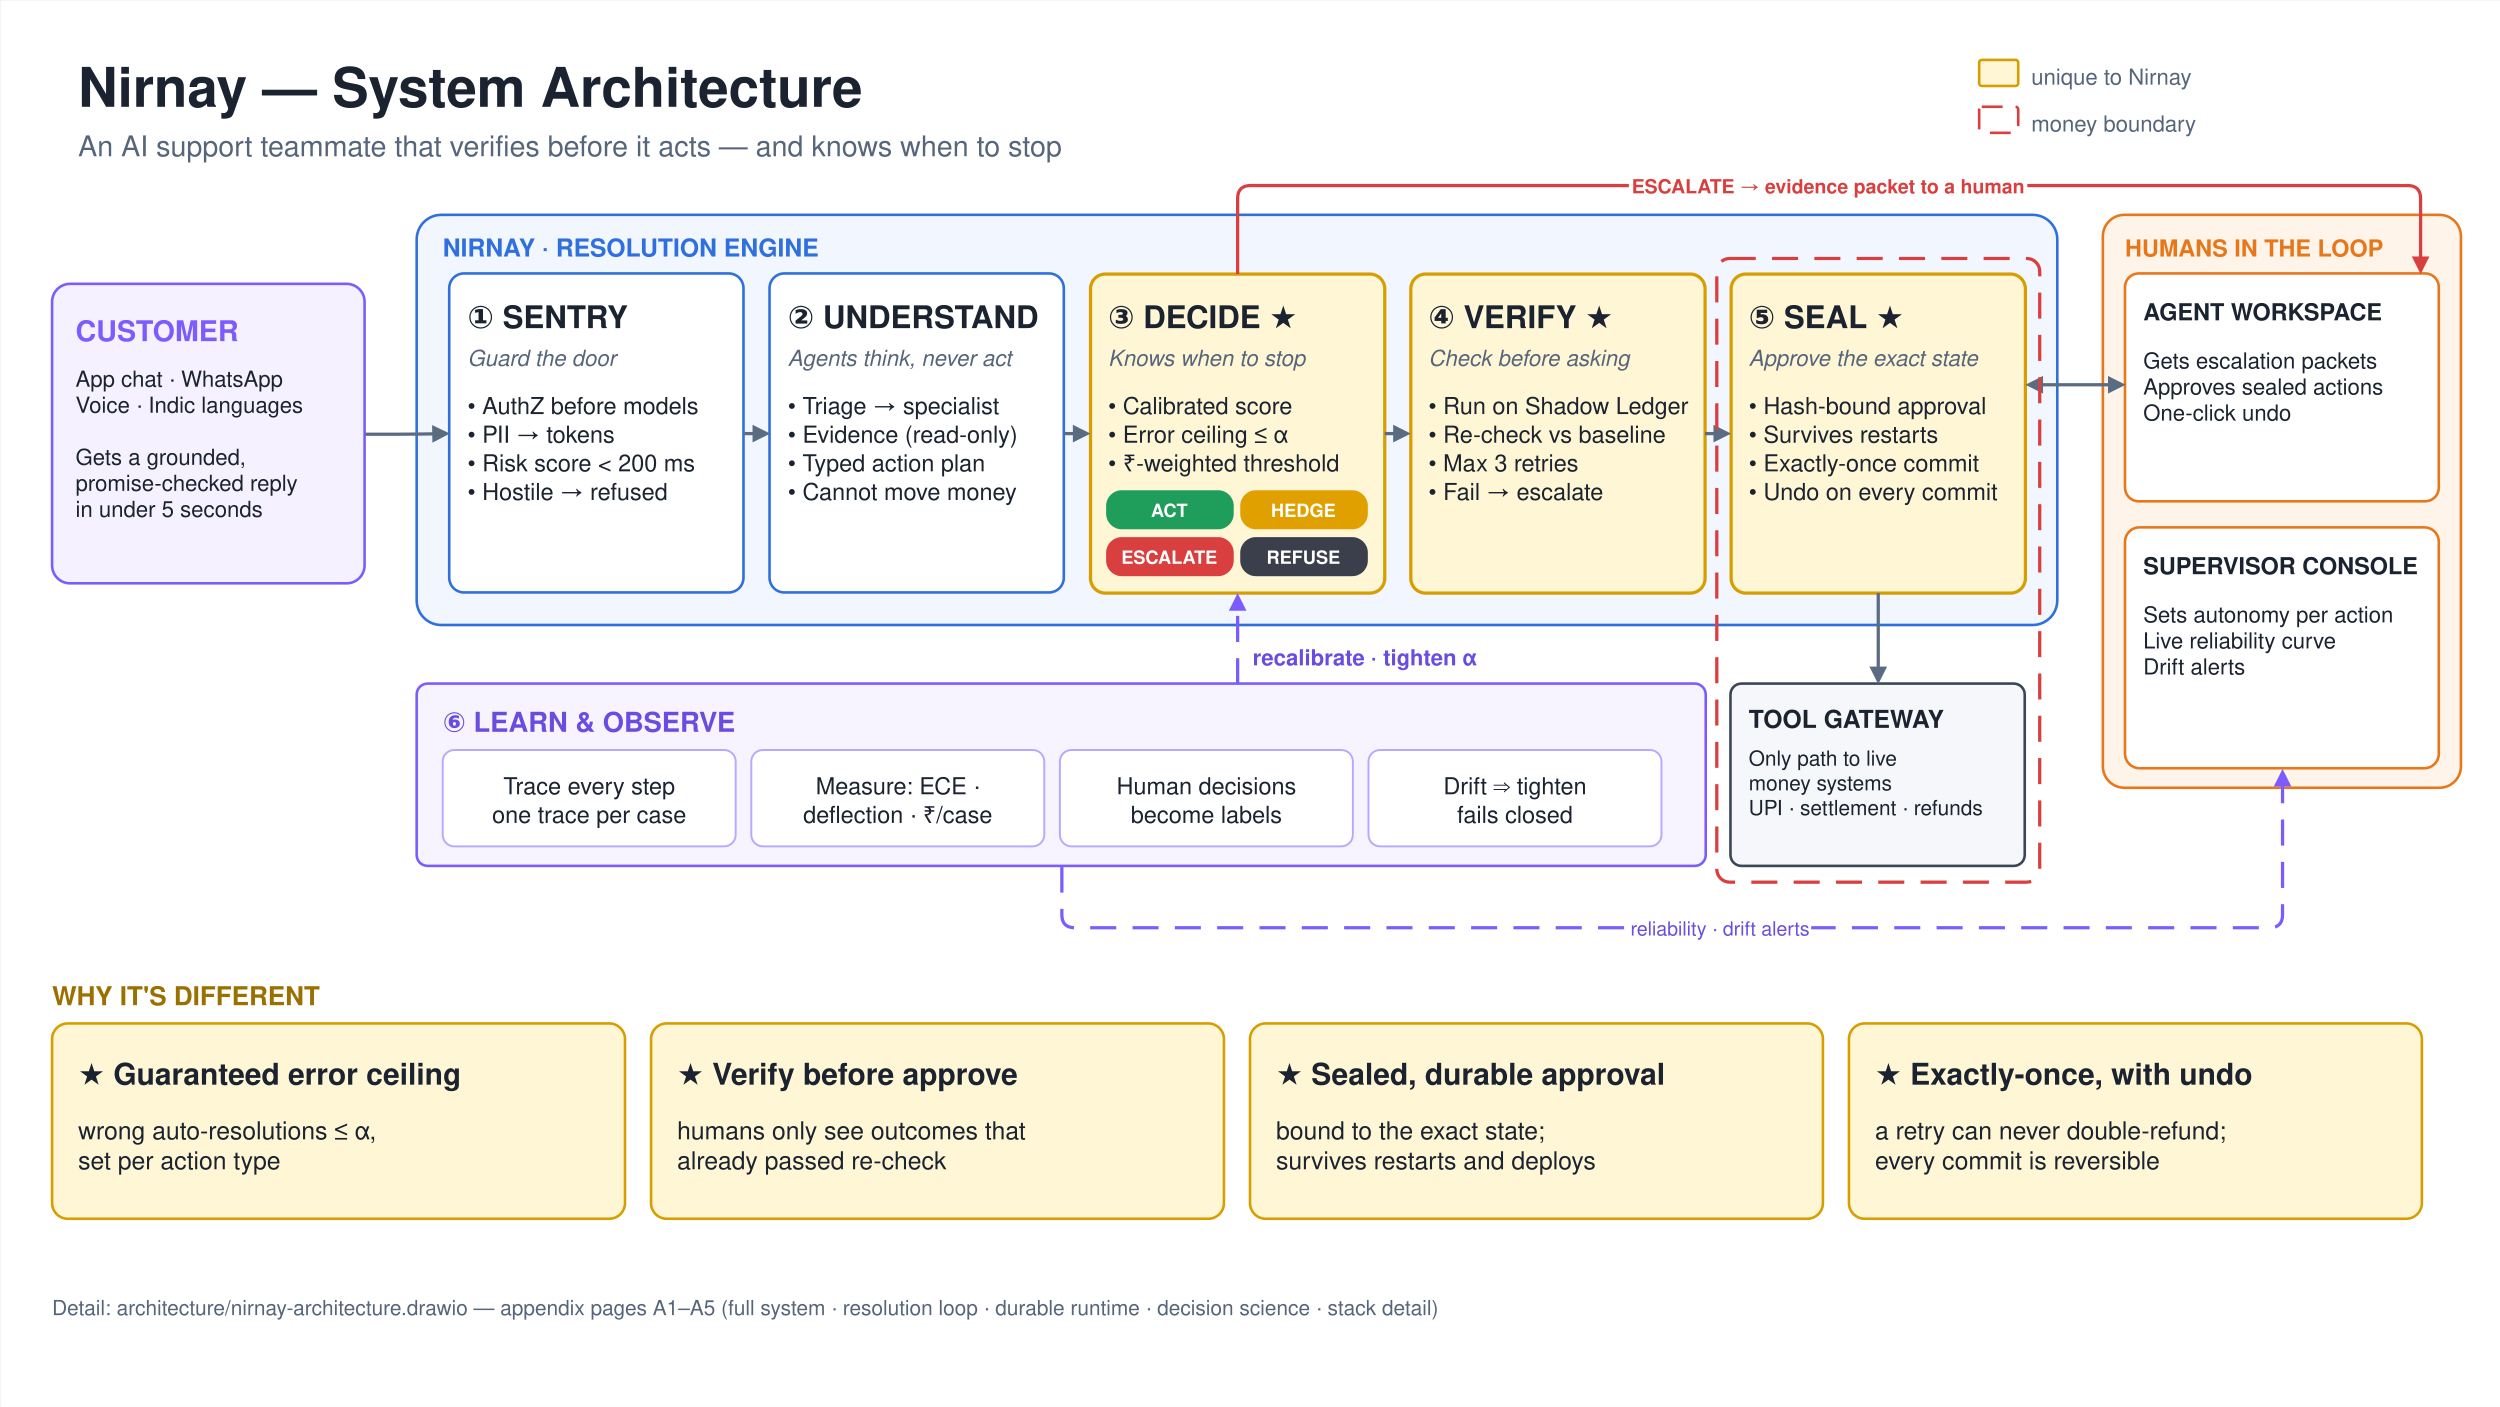
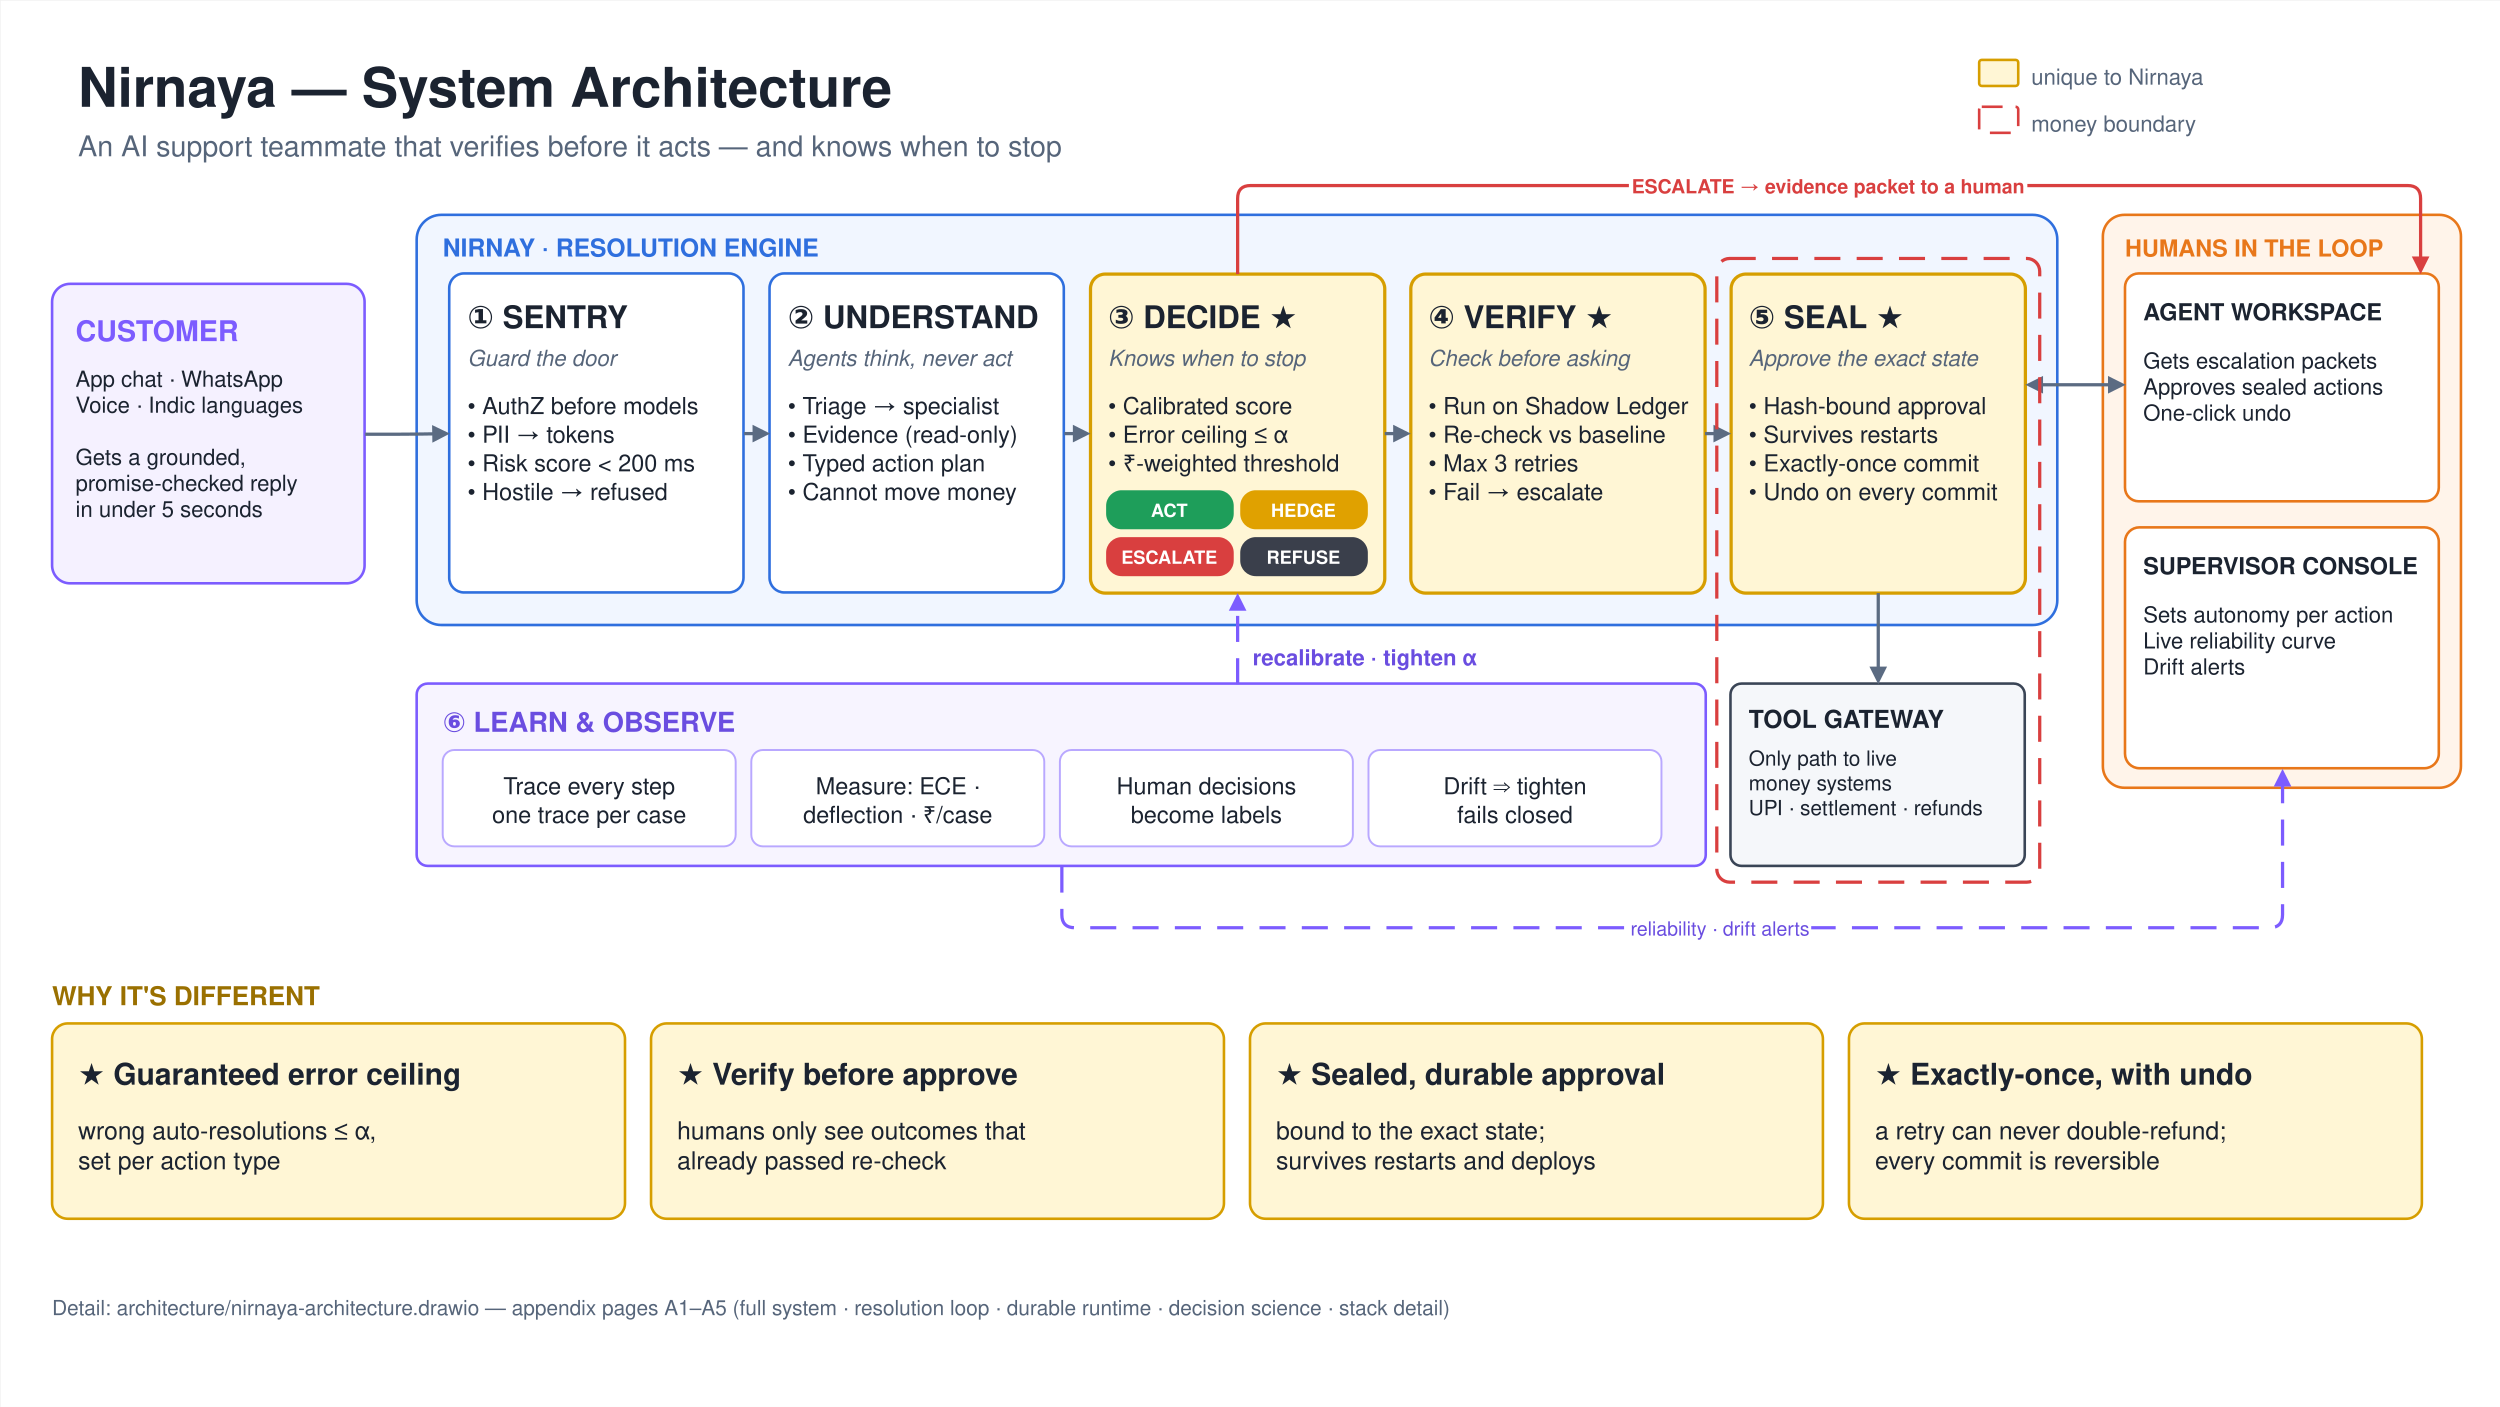
<svg xmlns="http://www.w3.org/2000/svg" width="1920" height="1080" viewBox="0 0 1920 1080">
  <defs>
    <filter id="drawio-drop-shadow">
      <feGaussianBlur in="SourceAlpha" stdDeviation="1.7" result="blur" />
      <feOffset in="blur" dx="3" dy="3" result="offsetBlur" />
      <feFlood flood-color="#3D4574" flood-opacity="0.4" result="offsetColor" />
      <feComposite in="offsetColor" in2="offsetBlur" operator="in" result="offsetBlur" />
      <feBlend in="SourceGraphic" in2="offsetBlur" />
    </filter>
  </defs>
  <g transformOrigin="0 0" transform="scale(1,1)translate(0,0)">
    <g />
    <g>
      <g transform="translate(0.5,0.5)" style="visibility: visible;">
        <rect x="0" y="0" width="1920" height="1080" fill="#ffffff" stroke="none" pointer-events="all" style="fill: light-dark(rgb(255, 255, 255), rgb(18, 18, 18));" />
      </g>
      <g transform="translate(0.5,0.5)" style="visibility: visible;">
        <rect x="60" y="36" width="1300" height="50" fill="none" stroke="white" pointer-events="stroke" visibility="hidden" stroke-width="9" />
        <rect x="60" y="36" width="1300" height="50" fill="none" stroke="none" pointer-events="all" />
      </g>
      <g style="">
        <g fill="#1B2330" font-family="&quot;Helvetica&quot;" font-weight="bold" font-size="42px" style="fill: light-dark(rgb(27, 35, 48), rgb(201, 208, 219));">
-           <text x="60" y="82">Nirnay — System Architecture</text>
+           <text x="60" y="82">Nirnaya — System Architecture</text>
        </g>
      </g>
      <g transform="translate(0.5,0.5)" style="visibility: visible;">
        <rect x="60" y="94" width="1300" height="30" fill="none" stroke="white" pointer-events="stroke" visibility="hidden" stroke-width="9" />
        <rect x="60" y="94" width="1300" height="30" fill="none" stroke="none" pointer-events="all" />
      </g>
      <g style="">
        <g fill="#56657A" font-family="&quot;Helvetica&quot;" font-size="22px" style="fill: light-dark(rgb(86, 101, 122), rgb(140, 153, 171));">
          <text x="60" y="120">An AI support teammate that verifies before it acts — and knows when to stop</text>
        </g>
      </g>
      <g style="visibility: visible;">
        <rect x="1520" y="46" width="30" height="20" rx="2" ry="2" fill="#fff6d5" stroke="#d69e00" stroke-width="2" pointer-events="all" style="fill: light-dark(rgb(255, 246, 213), rgb(35, 27, 0)); stroke: light-dark(rgb(214, 158, 0), rgb(148, 100, 0));" />
      </g>
      <g transform="translate(0.5,0.5)" style="visibility: visible;">
        <rect x="1560" y="44" width="220" height="24" fill="none" stroke="white" pointer-events="stroke" visibility="hidden" stroke-width="9" />
        <rect x="1560" y="44" width="220" height="24" fill="none" stroke="none" pointer-events="all" />
      </g>
      <g style="">
        <g fill="#56657A" font-family="&quot;Helvetica&quot;" font-size="17px" style="fill: light-dark(rgb(86, 101, 122), rgb(140, 153, 171));">
-           <text x="1560" y="65">unique to Nirnay</text>
+           <text x="1560" y="65">unique to Nirnaya</text>
        </g>
      </g>
      <g style="visibility: visible;">
        <rect x="1520" y="82" width="30" height="20" rx="2" ry="2" fill="none" stroke="white" stroke-width="10" pointer-events="stroke" style="stroke: light-dark(rgb(217, 63, 63), rgb(255, 127, 127));" visibility="hidden" />
        <rect x="1520" y="82" width="30" height="20" rx="2" ry="2" fill="none" stroke="#d93f3f" stroke-width="2" stroke-dasharray="16 10" pointer-events="all" style="stroke: light-dark(rgb(217, 63, 63), rgb(255, 127, 127));" />
      </g>
      <g transform="translate(0.5,0.5)" style="visibility: visible;">
        <rect x="1560" y="80" width="220" height="24" fill="none" stroke="white" pointer-events="stroke" visibility="hidden" stroke-width="9" />
        <rect x="1560" y="80" width="220" height="24" fill="none" stroke="none" pointer-events="all" />
      </g>
      <g style="">
        <g fill="#56657A" font-family="&quot;Helvetica&quot;" font-size="17px" style="fill: light-dark(rgb(86, 101, 122), rgb(140, 153, 171));">
          <text x="1560" y="101">money boundary</text>
        </g>
      </g>
      <g style="visibility: visible;">
        <rect x="40" y="218" width="240" height="230" rx="13.8" ry="13.8" fill="#f5f1ff" stroke="#7c5cff" stroke-width="2" pointer-events="all" style="fill: light-dark(rgb(245, 241, 255), rgb(31, 27, 39)); stroke: light-dark(rgb(124, 92, 255), rgb(153, 126, 255));" />
      </g>
      <g transform="translate(0.5,0.5)" style="visibility: visible;">
        <rect x="58" y="236" width="210" height="28" fill="none" stroke="white" pointer-events="stroke" visibility="hidden" stroke-width="9" />
        <rect x="58" y="236" width="210" height="28" fill="none" stroke="none" pointer-events="all" />
      </g>
      <g style="">
        <g fill="#7C5CFF" font-family="&quot;Helvetica&quot;" font-weight="bold" font-size="22px" style="fill: light-dark(rgb(124, 92, 255), rgb(153, 126, 255));">
          <text x="58" y="262">CUSTOMER</text>
        </g>
      </g>
      <g transform="translate(0.5,0.5)" style="visibility: visible;">
        <rect x="58" y="276" width="215" height="160" fill="none" stroke="white" pointer-events="stroke" visibility="hidden" stroke-width="9" />
        <rect x="58" y="276" width="215" height="160" fill="none" stroke="none" pointer-events="all" />
      </g>
      <g style="">
        <g fill="#1B2330" font-family="&quot;Helvetica&quot;" font-size="17px" style="fill: light-dark(rgb(27, 35, 48), rgb(201, 208, 219));">
          <text x="58" y="297">App chat · WhatsApp</text>
          <text x="58" y="317">Voice · Indic languages</text>
          <text x="58" y="357">Gets a grounded,</text>
          <text x="58" y="377">promise-checked reply</text>
          <text x="58" y="397">in under 5 seconds</text>
        </g>
      </g>
      <g style="visibility: visible;">
        <rect x="320" y="165" width="1260" height="315" rx="18.9" ry="18.9" fill="#f1f6ff" stroke="#2f6fde" stroke-width="2" pointer-events="all" style="fill: light-dark(rgb(241, 246, 255), rgb(23, 27, 35)); stroke: light-dark(rgb(47, 111, 222), rgb(97, 152, 248));" />
      </g>
      <g transform="translate(0.5,0.5)" style="visibility: visible;">
        <rect x="340" y="174" width="600" height="24" fill="none" stroke="white" pointer-events="stroke" visibility="hidden" stroke-width="9" />
        <rect x="340" y="174" width="600" height="24" fill="none" stroke="none" pointer-events="all" />
      </g>
      <g style="">
        <g fill="#2F6FDE" font-family="&quot;Helvetica&quot;" font-weight="bold" font-size="19px" style="fill: light-dark(rgb(47, 111, 222), rgb(97, 152, 248));">
          <text x="340" y="197">NIRNAY · RESOLUTION ENGINE</text>
        </g>
      </g>
      <g style="visibility: visible;">
        <rect x="345" y="210" width="226" height="245" rx="11.3" ry="11.3" fill="#ffffff" stroke="#2f6fde" stroke-width="2" pointer-events="all" style="fill: light-dark(rgb(255, 255, 255), rgb(18, 18, 18)); stroke: light-dark(rgb(47, 111, 222), rgb(97, 152, 248));" />
      </g>
      <g transform="translate(0.5,0.5)" style="visibility: visible;">
        <rect x="359" y="224" width="206" height="30" fill="none" stroke="white" pointer-events="stroke" visibility="hidden" stroke-width="9" />
        <rect x="359" y="224" width="206" height="30" fill="none" stroke="none" pointer-events="all" />
      </g>
      <g style="">
        <g fill="#1B2330" font-family="&quot;Helvetica&quot;" font-weight="bold" font-size="24px" style="fill: light-dark(rgb(27, 35, 48), rgb(201, 208, 219));">
          <text x="359" y="252">① SENTRY</text>
        </g>
      </g>
      <g transform="translate(0.5,0.5)" style="visibility: visible;">
        <rect x="359" y="260" width="206" height="24" fill="none" stroke="white" pointer-events="stroke" visibility="hidden" stroke-width="9" />
        <rect x="359" y="260" width="206" height="24" fill="none" stroke="none" pointer-events="all" />
      </g>
      <g style="">
        <g fill="#56657A" font-family="&quot;Helvetica&quot;" font-style="italic" font-size="17px" style="fill: light-dark(rgb(86, 101, 122), rgb(140, 153, 171));">
          <text x="359" y="281">Guard the door</text>
        </g>
      </g>
      <g transform="translate(0.5,0.5)" style="visibility: visible;">
        <rect x="359" y="296" width="206" height="100" fill="none" stroke="white" pointer-events="stroke" visibility="hidden" stroke-width="9" />
        <rect x="359" y="296" width="206" height="100" fill="none" stroke="none" pointer-events="all" />
      </g>
      <g style="">
        <g fill="#1B2330" font-family="&quot;Helvetica&quot;" font-size="18px" style="fill: light-dark(rgb(27, 35, 48), rgb(201, 208, 219));">
          <text x="359" y="318">• AuthZ before models</text>
          <text x="359" y="340">• PII → tokens</text>
          <text x="359" y="362">• Risk score &lt; 200 ms</text>
          <text x="359" y="384">• Hostile → refused</text>
        </g>
      </g>
      <g style="visibility: visible;">
        <rect x="591" y="210" width="226" height="245" rx="11.3" ry="11.3" fill="#ffffff" stroke="#2f6fde" stroke-width="2" pointer-events="all" style="fill: light-dark(rgb(255, 255, 255), rgb(18, 18, 18)); stroke: light-dark(rgb(47, 111, 222), rgb(97, 152, 248));" />
      </g>
      <g transform="translate(0.5,0.5)" style="visibility: visible;">
        <rect x="605" y="224" width="206" height="30" fill="none" stroke="white" pointer-events="stroke" visibility="hidden" stroke-width="9" />
        <rect x="605" y="224" width="206" height="30" fill="none" stroke="none" pointer-events="all" />
      </g>
      <g style="">
        <g fill="#1B2330" font-family="&quot;Helvetica&quot;" font-weight="bold" font-size="24px" style="fill: light-dark(rgb(27, 35, 48), rgb(201, 208, 219));">
          <text x="605" y="252">② UNDERSTAND</text>
        </g>
      </g>
      <g transform="translate(0.5,0.5)" style="visibility: visible;">
        <rect x="605" y="260" width="206" height="24" fill="none" stroke="white" pointer-events="stroke" visibility="hidden" stroke-width="9" />
        <rect x="605" y="260" width="206" height="24" fill="none" stroke="none" pointer-events="all" />
      </g>
      <g style="">
        <g fill="#56657A" font-family="&quot;Helvetica&quot;" font-style="italic" font-size="17px" style="fill: light-dark(rgb(86, 101, 122), rgb(140, 153, 171));">
          <text x="605" y="281">Agents think, never act</text>
        </g>
      </g>
      <g transform="translate(0.5,0.5)" style="visibility: visible;">
        <rect x="605" y="296" width="206" height="100" fill="none" stroke="white" pointer-events="stroke" visibility="hidden" stroke-width="9" />
        <rect x="605" y="296" width="206" height="100" fill="none" stroke="none" pointer-events="all" />
      </g>
      <g style="">
        <g fill="#1B2330" font-family="&quot;Helvetica&quot;" font-size="18px" style="fill: light-dark(rgb(27, 35, 48), rgb(201, 208, 219));">
          <text x="605" y="318">• Triage → specialist</text>
          <text x="605" y="340">• Evidence (read-only)</text>
          <text x="605" y="362">• Typed action plan</text>
          <text x="605" y="384">• Cannot move money</text>
        </g>
      </g>
      <g transform="translate(0.5,0.5)" style="visibility: visible;">
        <rect x="837" y="210" width="226" height="245" rx="11.3" ry="11.3" fill="#fff6d5" stroke="#d69e00" stroke-width="2.5" pointer-events="all" style="fill: light-dark(rgb(255, 246, 213), rgb(35, 27, 0)); stroke: light-dark(rgb(214, 158, 0), rgb(148, 100, 0));" />
      </g>
      <g transform="translate(0.5,0.5)" style="visibility: visible;">
        <rect x="851" y="224" width="206" height="30" fill="none" stroke="white" pointer-events="stroke" visibility="hidden" stroke-width="9" />
        <rect x="851" y="224" width="206" height="30" fill="none" stroke="none" pointer-events="all" />
      </g>
      <g style="">
        <g fill="#1B2330" font-family="&quot;Helvetica&quot;" font-weight="bold" font-size="24px" style="fill: light-dark(rgb(27, 35, 48), rgb(201, 208, 219));">
          <text x="851" y="252">③ DECIDE ★</text>
        </g>
      </g>
      <g transform="translate(0.5,0.5)" style="visibility: visible;">
        <rect x="851" y="260" width="206" height="24" fill="none" stroke="white" pointer-events="stroke" visibility="hidden" stroke-width="9" />
        <rect x="851" y="260" width="206" height="24" fill="none" stroke="none" pointer-events="all" />
      </g>
      <g style="">
        <g fill="#56657A" font-family="&quot;Helvetica&quot;" font-style="italic" font-size="17px" style="fill: light-dark(rgb(86, 101, 122), rgb(140, 153, 171));">
          <text x="851" y="281">Knows when to stop</text>
        </g>
      </g>
      <g transform="translate(0.5,0.5)" style="visibility: visible;">
        <rect x="851" y="296" width="206" height="100" fill="none" stroke="white" pointer-events="stroke" visibility="hidden" stroke-width="9" />
        <rect x="851" y="296" width="206" height="100" fill="none" stroke="none" pointer-events="all" />
      </g>
      <g style="">
        <g fill="#1B2330" font-family="&quot;Helvetica&quot;" font-size="18px" style="fill: light-dark(rgb(27, 35, 48), rgb(201, 208, 219));">
          <text x="851" y="318">• Calibrated score</text>
          <text x="851" y="340">• Error ceiling ≤ α</text>
          <text x="851" y="362">• ₹-weighted threshold</text>
        </g>
      </g>
      <g transform="translate(0.5,0.5)" style="visibility: visible;">
        <rect x="1083" y="210" width="226" height="245" rx="11.3" ry="11.3" fill="#fff6d5" stroke="#d69e00" stroke-width="2.5" pointer-events="all" style="fill: light-dark(rgb(255, 246, 213), rgb(35, 27, 0)); stroke: light-dark(rgb(214, 158, 0), rgb(148, 100, 0));" />
      </g>
      <g transform="translate(0.5,0.5)" style="visibility: visible;">
        <rect x="1097" y="224" width="206" height="30" fill="none" stroke="white" pointer-events="stroke" visibility="hidden" stroke-width="9" />
        <rect x="1097" y="224" width="206" height="30" fill="none" stroke="none" pointer-events="all" />
      </g>
      <g style="">
        <g fill="#1B2330" font-family="&quot;Helvetica&quot;" font-weight="bold" font-size="24px" style="fill: light-dark(rgb(27, 35, 48), rgb(201, 208, 219));">
          <text x="1097" y="252">④ VERIFY ★</text>
        </g>
      </g>
      <g transform="translate(0.5,0.5)" style="visibility: visible;">
        <rect x="1097" y="260" width="206" height="24" fill="none" stroke="white" pointer-events="stroke" visibility="hidden" stroke-width="9" />
        <rect x="1097" y="260" width="206" height="24" fill="none" stroke="none" pointer-events="all" />
      </g>
      <g style="">
        <g fill="#56657A" font-family="&quot;Helvetica&quot;" font-style="italic" font-size="17px" style="fill: light-dark(rgb(86, 101, 122), rgb(140, 153, 171));">
          <text x="1097" y="281">Check before asking</text>
        </g>
      </g>
      <g transform="translate(0.5,0.5)" style="visibility: visible;">
        <rect x="1097" y="296" width="206" height="100" fill="none" stroke="white" pointer-events="stroke" visibility="hidden" stroke-width="9" />
        <rect x="1097" y="296" width="206" height="100" fill="none" stroke="none" pointer-events="all" />
      </g>
      <g style="">
        <g fill="#1B2330" font-family="&quot;Helvetica&quot;" font-size="18px" style="fill: light-dark(rgb(27, 35, 48), rgb(201, 208, 219));">
          <text x="1097" y="318">• Run on Shadow Ledger</text>
          <text x="1097" y="340">• Re-check vs baseline</text>
          <text x="1097" y="362">• Max 3 retries</text>
          <text x="1097" y="384">• Fail → escalate</text>
        </g>
      </g>
      <g transform="translate(0.5,0.5)" style="visibility: visible;">
        <rect x="1329" y="210" width="226" height="245" rx="11.3" ry="11.3" fill="#fff6d5" stroke="#d69e00" stroke-width="2.5" pointer-events="all" style="fill: light-dark(rgb(255, 246, 213), rgb(35, 27, 0)); stroke: light-dark(rgb(214, 158, 0), rgb(148, 100, 0));" />
      </g>
      <g transform="translate(0.5,0.5)" style="visibility: visible;">
        <rect x="1343" y="224" width="206" height="30" fill="none" stroke="white" pointer-events="stroke" visibility="hidden" stroke-width="9" />
        <rect x="1343" y="224" width="206" height="30" fill="none" stroke="none" pointer-events="all" />
      </g>
      <g style="">
        <g fill="#1B2330" font-family="&quot;Helvetica&quot;" font-weight="bold" font-size="24px" style="fill: light-dark(rgb(27, 35, 48), rgb(201, 208, 219));">
          <text x="1343" y="252">⑤ SEAL ★</text>
        </g>
      </g>
      <g transform="translate(0.5,0.5)" style="visibility: visible;">
        <rect x="1343" y="260" width="206" height="24" fill="none" stroke="white" pointer-events="stroke" visibility="hidden" stroke-width="9" />
        <rect x="1343" y="260" width="206" height="24" fill="none" stroke="none" pointer-events="all" />
      </g>
      <g style="">
        <g fill="#56657A" font-family="&quot;Helvetica&quot;" font-style="italic" font-size="17px" style="fill: light-dark(rgb(86, 101, 122), rgb(140, 153, 171));">
          <text x="1343" y="281">Approve the exact state</text>
        </g>
      </g>
      <g transform="translate(0.5,0.5)" style="visibility: visible;">
        <rect x="1343" y="296" width="206" height="100" fill="none" stroke="white" pointer-events="stroke" visibility="hidden" stroke-width="9" />
        <rect x="1343" y="296" width="206" height="100" fill="none" stroke="none" pointer-events="all" />
      </g>
      <g style="">
        <g fill="#1B2330" font-family="&quot;Helvetica&quot;" font-size="18px" style="fill: light-dark(rgb(27, 35, 48), rgb(201, 208, 219));">
          <text x="1343" y="318">• Hash-bound approval</text>
          <text x="1343" y="340">• Survives restarts</text>
          <text x="1343" y="362">• Exactly-once commit</text>
          <text x="1343" y="384">• Undo on every commit</text>
        </g>
      </g>
      <g transform="translate(0.5,0.5)" style="visibility: visible;">
        <rect x="849" y="376" width="98" height="30" rx="12" ry="12" fill="#1e9e5a" stroke="none" pointer-events="all" style="fill: light-dark(rgb(30, 158, 90), rgb(46, 156, 97));" />
      </g>
      <g style="">
        <g fill="#FFFFFF" font-family="&quot;Helvetica&quot;" font-weight="bold" text-anchor="middle" font-size="14px" style="fill: light-dark(rgb(255, 255, 255), rgb(18, 18, 18));">
          <text x="898" y="397">ACT</text>
        </g>
      </g>
      <g transform="translate(0.5,0.5)" style="visibility: visible;">
        <rect x="952" y="376" width="98" height="30" rx="12" ry="12" fill="#e0a100" stroke="none" pointer-events="all" style="fill: light-dark(rgb(224, 161, 0), rgb(150, 96, 0));" />
      </g>
      <g style="">
        <g fill="#FFFFFF" font-family="&quot;Helvetica&quot;" font-weight="bold" text-anchor="middle" font-size="14px" style="fill: light-dark(rgb(255, 255, 255), rgb(18, 18, 18));">
          <text x="1001" y="397">HEDGE</text>
        </g>
      </g>
      <g transform="translate(0.5,0.5)" style="visibility: visible;">
        <rect x="849" y="412" width="98" height="30" rx="12" ry="12" fill="#d93f3f" stroke="none" pointer-events="all" style="fill: light-dark(rgb(217, 63, 63), rgb(255, 127, 127));" />
      </g>
      <g style="">
        <g fill="#FFFFFF" font-family="&quot;Helvetica&quot;" font-weight="bold" text-anchor="middle" font-size="14px" style="fill: light-dark(rgb(255, 255, 255), rgb(18, 18, 18));">
          <text x="898" y="433">ESCALATE</text>
        </g>
      </g>
      <g transform="translate(0.5,0.5)" style="visibility: visible;">
        <rect x="952" y="412" width="98" height="30" rx="12" ry="12" fill="#3a3f4b" stroke="none" pointer-events="all" style="fill: light-dark(rgb(58, 63, 75), rgb(179, 183, 193));" />
      </g>
      <g style="">
        <g fill="#FFFFFF" font-family="&quot;Helvetica&quot;" font-weight="bold" text-anchor="middle" font-size="14px" style="fill: light-dark(rgb(255, 255, 255), rgb(18, 18, 18));">
          <text x="1001" y="433">REFUSE</text>
        </g>
      </g>
      <g transform="translate(0.5,0.5)" style="visibility: visible;">
        <path d="M 280 333 L 302.5 333 Q 312.5 333 322.5 332.85 L 332.71 332.69" fill="none" stroke="white" stroke-width="10.5" stroke-miterlimit="10" pointer-events="stroke" style="stroke: light-dark(rgb(91, 107, 130), rgb(134, 148, 168));" visibility="hidden" />
        <path d="M 280 333 L 302.5 333 Q 312.5 333 322.5 332.85 L 332.71 332.69" fill="none" stroke="#5b6b82" stroke-width="2.5" stroke-miterlimit="10" pointer-events="stroke" style="stroke: light-dark(rgb(91, 107, 130), rgb(134, 148, 168));" />
        <path d="M 342.21 332.54 L 332.78 337.44 L 332.63 327.94 Z" fill="#5b6b82" stroke="#5b6b82" stroke-width="2.5" stroke-miterlimit="10" pointer-events="all" style="fill: light-dark(rgb(91, 107, 130), rgb(134, 148, 168)); stroke: light-dark(rgb(91, 107, 130), rgb(134, 148, 168));" />
      </g>
      <g transform="translate(0.5,0.5)" style="visibility: visible;">
        <path d="M 571 332.5 L 578.71 332.5" fill="none" stroke="white" stroke-width="10.5" stroke-miterlimit="10" pointer-events="stroke" style="stroke: light-dark(rgb(91, 107, 130), rgb(134, 148, 168));" visibility="hidden" />
        <path d="M 571 332.5 L 578.71 332.5" fill="none" stroke="#5b6b82" stroke-width="2.5" stroke-miterlimit="10" pointer-events="stroke" style="stroke: light-dark(rgb(91, 107, 130), rgb(134, 148, 168));" />
        <path d="M 588.21 332.5 L 578.71 337.25 L 578.71 327.75 Z" fill="#5b6b82" stroke="#5b6b82" stroke-width="2.5" stroke-miterlimit="10" pointer-events="all" style="fill: light-dark(rgb(91, 107, 130), rgb(134, 148, 168)); stroke: light-dark(rgb(91, 107, 130), rgb(134, 148, 168));" />
      </g>
      <g transform="translate(0.5,0.5)" style="visibility: visible;">
        <path d="M 817 332.5 L 824.71 332.5" fill="none" stroke="white" stroke-width="10.5" stroke-miterlimit="10" pointer-events="stroke" style="stroke: light-dark(rgb(91, 107, 130), rgb(134, 148, 168));" visibility="hidden" />
        <path d="M 817 332.5 L 824.71 332.5" fill="none" stroke="#5b6b82" stroke-width="2.5" stroke-miterlimit="10" pointer-events="stroke" style="stroke: light-dark(rgb(91, 107, 130), rgb(134, 148, 168));" />
        <path d="M 834.21 332.5 L 824.71 337.25 L 824.71 327.75 Z" fill="#5b6b82" stroke="#5b6b82" stroke-width="2.5" stroke-miterlimit="10" pointer-events="all" style="fill: light-dark(rgb(91, 107, 130), rgb(134, 148, 168)); stroke: light-dark(rgb(91, 107, 130), rgb(134, 148, 168));" />
      </g>
      <g transform="translate(0.5,0.5)" style="visibility: visible;">
        <path d="M 1063 332.5 L 1070.7 332.5" fill="none" stroke="white" stroke-width="10.5" stroke-miterlimit="10" pointer-events="stroke" style="stroke: light-dark(rgb(91, 107, 130), rgb(134, 148, 168));" visibility="hidden" />
        <path d="M 1063 332.5 L 1070.7 332.5" fill="none" stroke="#5b6b82" stroke-width="2.5" stroke-miterlimit="10" pointer-events="stroke" style="stroke: light-dark(rgb(91, 107, 130), rgb(134, 148, 168));" />
        <path d="M 1080.2 332.5 L 1070.7 337.25 L 1070.7 327.75 Z" fill="#5b6b82" stroke="#5b6b82" stroke-width="2.5" stroke-miterlimit="10" pointer-events="all" style="fill: light-dark(rgb(91, 107, 130), rgb(134, 148, 168)); stroke: light-dark(rgb(91, 107, 130), rgb(134, 148, 168));" />
      </g>
      <g transform="translate(0.5,0.5)" style="visibility: visible;">
        <path d="M 1309 332.5 L 1316.7 332.5" fill="none" stroke="white" stroke-width="10.5" stroke-miterlimit="10" pointer-events="stroke" style="stroke: light-dark(rgb(91, 107, 130), rgb(134, 148, 168));" visibility="hidden" />
        <path d="M 1309 332.5 L 1316.7 332.5" fill="none" stroke="#5b6b82" stroke-width="2.5" stroke-miterlimit="10" pointer-events="stroke" style="stroke: light-dark(rgb(91, 107, 130), rgb(134, 148, 168));" />
        <path d="M 1326.2 332.5 L 1316.7 337.25 L 1316.7 327.75 Z" fill="#5b6b82" stroke="#5b6b82" stroke-width="2.5" stroke-miterlimit="10" pointer-events="all" style="fill: light-dark(rgb(91, 107, 130), rgb(134, 148, 168)); stroke: light-dark(rgb(91, 107, 130), rgb(134, 148, 168));" />
      </g>
      <g style="visibility: visible;">
        <rect x="1615" y="165" width="275" height="440" rx="16.5" ry="16.5" fill="#fff4ea" stroke="#e8771a" stroke-width="2" pointer-events="all" style="fill: light-dark(rgb(255, 244, 234), rgb(33, 24, 15)); stroke: light-dark(rgb(232, 119, 26), rgb(202, 105, 25));" />
      </g>
      <g transform="translate(0.5,0.5)" style="visibility: visible;">
        <rect x="1632" y="175" width="250" height="24" fill="none" stroke="white" pointer-events="stroke" visibility="hidden" stroke-width="9" />
        <rect x="1632" y="175" width="250" height="24" fill="none" stroke="none" pointer-events="all" />
      </g>
      <g style="">
        <g fill="#E8771A" font-family="&quot;Helvetica&quot;" font-weight="bold" font-size="18px" style="fill: light-dark(rgb(232, 119, 26), rgb(202, 105, 25));">
          <text x="1632" y="197">HUMANS IN THE LOOP</text>
        </g>
      </g>
      <g style="visibility: visible;">
        <rect x="1632" y="210" width="241" height="175" rx="10.5" ry="10.5" fill="#ffffff" stroke="#e8771a" stroke-width="2" pointer-events="all" style="fill: light-dark(rgb(255, 255, 255), rgb(18, 18, 18)); stroke: light-dark(rgb(232, 119, 26), rgb(202, 105, 25));" />
      </g>
      <g transform="translate(0.5,0.5)" style="visibility: visible;">
        <rect x="1646" y="224" width="225" height="26" fill="none" stroke="white" pointer-events="stroke" visibility="hidden" stroke-width="9" />
        <rect x="1646" y="224" width="225" height="26" fill="none" stroke="none" pointer-events="all" />
      </g>
      <g style="">
        <g fill="#1B2330" font-family="&quot;Helvetica&quot;" font-weight="bold" font-size="18px" style="fill: light-dark(rgb(27, 35, 48), rgb(201, 208, 219));">
          <text x="1646" y="246">AGENT WORKSPACE</text>
        </g>
      </g>
      <g transform="translate(0.5,0.5)" style="visibility: visible;">
        <rect x="1646" y="262" width="225" height="100" fill="none" stroke="white" pointer-events="stroke" visibility="hidden" stroke-width="9" />
        <rect x="1646" y="262" width="225" height="100" fill="none" stroke="none" pointer-events="all" />
      </g>
      <g style="">
        <g fill="#1B2330" font-family="&quot;Helvetica&quot;" font-size="17px" style="fill: light-dark(rgb(27, 35, 48), rgb(201, 208, 219));">
          <text x="1646" y="283">Gets escalation packets</text>
          <text x="1646" y="303">Approves sealed actions</text>
          <text x="1646" y="323">One-click undo</text>
        </g>
      </g>
      <g style="visibility: visible;">
        <rect x="1632" y="405" width="241" height="185" rx="11.1" ry="11.1" fill="#ffffff" stroke="#e8771a" stroke-width="2" pointer-events="all" style="fill: light-dark(rgb(255, 255, 255), rgb(18, 18, 18)); stroke: light-dark(rgb(232, 119, 26), rgb(202, 105, 25));" />
      </g>
      <g transform="translate(0.5,0.5)" style="visibility: visible;">
        <rect x="1646" y="419" width="225" height="26" fill="none" stroke="white" pointer-events="stroke" visibility="hidden" stroke-width="9" />
        <rect x="1646" y="419" width="225" height="26" fill="none" stroke="none" pointer-events="all" />
      </g>
      <g style="">
        <g fill="#1B2330" font-family="&quot;Helvetica&quot;" font-weight="bold" font-size="18px" style="fill: light-dark(rgb(27, 35, 48), rgb(201, 208, 219));">
          <text x="1646" y="441">SUPERVISOR CONSOLE</text>
        </g>
      </g>
      <g transform="translate(0.5,0.5)" style="visibility: visible;">
        <rect x="1646" y="457" width="225" height="100" fill="none" stroke="white" pointer-events="stroke" visibility="hidden" stroke-width="9" />
        <rect x="1646" y="457" width="225" height="100" fill="none" stroke="none" pointer-events="all" />
      </g>
      <g style="">
        <g fill="#1B2330" font-family="&quot;Helvetica&quot;" font-size="17px" style="fill: light-dark(rgb(27, 35, 48), rgb(201, 208, 219));">
          <text x="1646" y="478">Sets autonomy per action</text>
          <text x="1646" y="498">Live reliability curve</text>
          <text x="1646" y="518">Drift alerts</text>
        </g>
      </g>
      <g transform="translate(0.5,0.5)" style="visibility: visible;">
        <path d="M 950 210 L 950 152 Q 950 142 960 142 L 1848.5 142 Q 1858.5 142 1858.51 152 L 1858.53 197.71" fill="none" stroke="white" stroke-width="10.5" stroke-miterlimit="10" pointer-events="stroke" style="stroke: light-dark(rgb(217, 63, 63), rgb(255, 127, 127));" visibility="hidden" />
        <path d="M 950 210 L 950 152 Q 950 142 960 142 L 1848.5 142 Q 1858.5 142 1858.51 152 L 1858.53 197.71" fill="none" stroke="#d93f3f" stroke-width="2.5" stroke-miterlimit="10" pointer-events="stroke" style="stroke: light-dark(rgb(217, 63, 63), rgb(255, 127, 127));" />
        <path d="M 1858.54 207.21 L 1853.78 197.71 L 1863.28 197.7 Z" fill="#d93f3f" stroke="#d93f3f" stroke-width="2.5" stroke-miterlimit="10" pointer-events="all" style="fill: light-dark(rgb(217, 63, 63), rgb(255, 127, 127)); stroke: light-dark(rgb(217, 63, 63), rgb(255, 127, 127));" />
      </g>
      <g style="">
        <g fill="#D93F3F" font-family="&quot;Helvetica&quot;" font-weight="bold" text-anchor="middle" font-size="15px" style="fill: light-dark(rgb(217, 63, 63), rgb(255, 127, 127));">
          <rect fill="#FFFFFF" stroke="none" x="1251" y="135" width="306" height="17" stroke-width="0" style="fill: light-dark(rgb(255, 255, 255), rgb(18, 18, 18));" />
          <text x="1404" y="148.5">ESCALATE → evidence packet to a human</text>
        </g>
      </g>
      <g transform="translate(0.5,0.5)" style="visibility: visible;">
        <path d="M 1567.3 295 L 1619.7 295" fill="none" stroke="white" stroke-width="10.5" stroke-miterlimit="10" pointer-events="stroke" style="stroke: light-dark(rgb(91, 107, 130), rgb(134, 148, 168));" visibility="hidden" />
        <path d="M 1567.3 295 L 1619.7 295" fill="none" stroke="#5b6b82" stroke-width="2.5" stroke-miterlimit="10" pointer-events="stroke" style="stroke: light-dark(rgb(91, 107, 130), rgb(134, 148, 168));" />
        <path d="M 1557.8 295 L 1567.3 290.25 L 1567.3 299.75 Z" fill="#5b6b82" stroke="#5b6b82" stroke-width="2.5" stroke-miterlimit="10" pointer-events="all" style="fill: light-dark(rgb(91, 107, 130), rgb(134, 148, 168)); stroke: light-dark(rgb(91, 107, 130), rgb(134, 148, 168));" />
        <path d="M 1629.2 295 L 1619.7 299.75 L 1619.7 290.25 Z" fill="#5b6b82" stroke="#5b6b82" stroke-width="2.5" stroke-miterlimit="10" pointer-events="all" style="fill: light-dark(rgb(91, 107, 130), rgb(134, 148, 168)); stroke: light-dark(rgb(91, 107, 130), rgb(134, 148, 168));" />
      </g>
      <g style="visibility: visible;">
        <rect x="320" y="525" width="990" height="140" rx="8.4" ry="8.4" fill="#f7f4ff" stroke="#7c5cff" stroke-width="2" pointer-events="all" style="fill: light-dark(rgb(247, 244, 255), rgb(27, 25, 34)); stroke: light-dark(rgb(124, 92, 255), rgb(153, 126, 255));" />
      </g>
      <g transform="translate(0.5,0.5)" style="visibility: visible;">
        <rect x="340" y="537" width="600" height="26" fill="none" stroke="white" pointer-events="stroke" visibility="hidden" stroke-width="9" />
        <rect x="340" y="537" width="600" height="26" fill="none" stroke="none" pointer-events="all" />
      </g>
      <g style="">
        <g fill="#6A4DE0" font-family="&quot;Helvetica&quot;" font-weight="bold" font-size="21px" style="fill: light-dark(rgb(106, 77, 224), rgb(167, 142, 255));">
          <text x="340" y="562">⑥ LEARN &amp; OBSERVE</text>
        </g>
      </g>
      <g style="visibility: visible;">
        <rect x="340" y="576" width="225" height="74" rx="8.88" ry="8.88" fill="#ffffff" stroke="#b9a8ff" stroke-width="1.5" pointer-events="all" style="fill: light-dark(rgb(255, 255, 255), rgb(18, 18, 18)); stroke: light-dark(rgb(185, 168, 255), rgb(91, 76, 151));" />
      </g>
      <g style="">
        <g fill="#1B2330" font-family="&quot;Helvetica&quot;" text-anchor="middle" font-size="18px" style="fill: light-dark(rgb(27, 35, 48), rgb(201, 208, 219));">
          <text x="452.5" y="610">Trace every step</text>
          <text x="452.5" y="632">one trace per case</text>
        </g>
      </g>
      <g style="visibility: visible;">
        <rect x="577" y="576" width="225" height="74" rx="8.88" ry="8.88" fill="#ffffff" stroke="#b9a8ff" stroke-width="1.5" pointer-events="all" style="fill: light-dark(rgb(255, 255, 255), rgb(18, 18, 18)); stroke: light-dark(rgb(185, 168, 255), rgb(91, 76, 151));" />
      </g>
      <g style="">
        <g fill="#1B2330" font-family="&quot;Helvetica&quot;" text-anchor="middle" font-size="18px" style="fill: light-dark(rgb(27, 35, 48), rgb(201, 208, 219));">
          <text x="689.5" y="610">Measure: ECE ·</text>
          <text x="689.5" y="632">deflection · ₹/case</text>
        </g>
      </g>
      <g style="visibility: visible;">
        <rect x="814" y="576" width="225" height="74" rx="8.88" ry="8.88" fill="#ffffff" stroke="#b9a8ff" stroke-width="1.5" pointer-events="all" style="fill: light-dark(rgb(255, 255, 255), rgb(18, 18, 18)); stroke: light-dark(rgb(185, 168, 255), rgb(91, 76, 151));" />
      </g>
      <g style="">
        <g fill="#1B2330" font-family="&quot;Helvetica&quot;" text-anchor="middle" font-size="18px" style="fill: light-dark(rgb(27, 35, 48), rgb(201, 208, 219));">
          <text x="926.5" y="610">Human decisions</text>
          <text x="926.5" y="632">become labels</text>
        </g>
      </g>
      <g style="visibility: visible;">
        <rect x="1051" y="576" width="225" height="74" rx="8.88" ry="8.88" fill="#ffffff" stroke="#b9a8ff" stroke-width="1.5" pointer-events="all" style="fill: light-dark(rgb(255, 255, 255), rgb(18, 18, 18)); stroke: light-dark(rgb(185, 168, 255), rgb(91, 76, 151));" />
      </g>
      <g style="">
        <g fill="#1B2330" font-family="&quot;Helvetica&quot;" text-anchor="middle" font-size="18px" style="fill: light-dark(rgb(27, 35, 48), rgb(201, 208, 219));">
          <text x="1163.5" y="610">Drift ⇒ tighten</text>
          <text x="1163.5" y="632">fails closed</text>
        </g>
      </g>
      <g transform="translate(0.5,0.5)" style="visibility: visible;">
        <path d="M 950 525 L 950 467.3" fill="none" stroke="white" stroke-width="10.5" stroke-miterlimit="10" pointer-events="stroke" style="stroke: light-dark(rgb(124, 92, 255), rgb(153, 126, 255));" visibility="hidden" />
        <path d="M 950 525 L 950 467.3" fill="none" stroke="#7c5cff" stroke-width="2.5" stroke-miterlimit="10" stroke-dasharray="20 12.5" pointer-events="stroke" style="stroke: light-dark(rgb(124, 92, 255), rgb(153, 126, 255));" />
        <path d="M 950 457.8 L 954.75 467.3 L 945.25 467.3 Z" fill="#7c5cff" stroke="#7c5cff" stroke-width="2.5" stroke-miterlimit="10" pointer-events="all" style="fill: light-dark(rgb(124, 92, 255), rgb(153, 126, 255)); stroke: light-dark(rgb(124, 92, 255), rgb(153, 126, 255));" />
      </g>
      <g transform="translate(0.5,0.5)" style="visibility: visible;">
        <rect x="962" y="490" width="320" height="26" fill="none" stroke="white" pointer-events="stroke" visibility="hidden" stroke-width="9" />
        <rect x="962" y="490" width="320" height="26" fill="none" stroke="none" pointer-events="all" />
      </g>
      <g style="">
        <g fill="#6A4DE0" font-family="&quot;Helvetica&quot;" font-weight="bold" font-size="17px" style="fill: light-dark(rgb(106, 77, 224), rgb(167, 142, 255));">
          <text x="962" y="511">recalibrate · tighten α</text>
        </g>
      </g>
      <g transform="translate(0.5,0.5)" style="visibility: visible;">
        <path d="M 815 665 L 815 702 Q 815 712 825 712 L 1742.5 712 Q 1752.5 712 1752.5 702 L 1752.5 602.29" fill="none" stroke="white" stroke-width="10.5" stroke-miterlimit="10" pointer-events="stroke" style="stroke: light-dark(rgb(124, 92, 255), rgb(153, 126, 255));" visibility="hidden" />
        <path d="M 815 665 L 815 702 Q 815 712 825 712 L 1742.5 712 Q 1752.5 712 1752.5 702 L 1752.5 602.29" fill="none" stroke="#7c5cff" stroke-width="2.5" stroke-miterlimit="10" stroke-dasharray="20 12.5" pointer-events="stroke" style="stroke: light-dark(rgb(124, 92, 255), rgb(153, 126, 255));" />
        <path d="M 1752.5 592.79 L 1757.25 602.29 L 1747.75 602.29 Z" fill="#7c5cff" stroke="#7c5cff" stroke-width="2.5" stroke-miterlimit="10" pointer-events="all" style="fill: light-dark(rgb(124, 92, 255), rgb(153, 126, 255)); stroke: light-dark(rgb(124, 92, 255), rgb(153, 126, 255));" />
      </g>
      <g style="">
        <g fill="#6A4DE0" font-family="&quot;Helvetica&quot;" text-anchor="middle" font-size="15px" style="fill: light-dark(rgb(106, 77, 224), rgb(167, 142, 255));">
          <rect fill="#FFFFFF" stroke="none" x="1251" y="705" width="140" height="17" stroke-width="0" style="fill: light-dark(rgb(255, 255, 255), rgb(18, 18, 18));" />
          <text x="1321" y="718.5">reliability · drift alerts</text>
        </g>
      </g>
      <g style="visibility: visible;">
        <rect x="1329" y="525" width="226" height="140" rx="8.4" ry="8.4" fill="#f5f7fa" stroke="#3a4556" stroke-width="2" pointer-events="all" style="fill: light-dark(rgb(245, 247, 250), rgb(24, 25, 28)); stroke: light-dark(rgb(58, 69, 86), rgb(171, 180, 195));" />
      </g>
      <g transform="translate(0.5,0.5)" style="visibility: visible;">
        <rect x="1343" y="536" width="206" height="26" fill="none" stroke="white" pointer-events="stroke" visibility="hidden" stroke-width="9" />
        <rect x="1343" y="536" width="206" height="26" fill="none" stroke="none" pointer-events="all" />
      </g>
      <g style="">
        <g fill="#1B2330" font-family="&quot;Helvetica&quot;" font-weight="bold" font-size="19px" style="fill: light-dark(rgb(27, 35, 48), rgb(201, 208, 219));">
          <text x="1343" y="559">TOOL GATEWAY</text>
        </g>
      </g>
      <g transform="translate(0.5,0.5)" style="visibility: visible;">
        <rect x="1343" y="568" width="206" height="90" fill="none" stroke="white" pointer-events="stroke" visibility="hidden" stroke-width="9" />
        <rect x="1343" y="568" width="206" height="90" fill="none" stroke="none" pointer-events="all" />
      </g>
      <g style="">
        <g fill="#1B2330" font-family="&quot;Helvetica&quot;" font-size="16px" style="fill: light-dark(rgb(27, 35, 48), rgb(201, 208, 219));">
          <text x="1343" y="588">Only path to live</text>
          <text x="1343" y="607">money systems</text>
          <text x="1343" y="626">UPI · settlement · refunds</text>
        </g>
      </g>
      <g transform="translate(0.5,0.5)" style="visibility: visible;">
        <path d="M 1442 455 L 1442 512.71" fill="none" stroke="white" stroke-width="10.5" stroke-miterlimit="10" pointer-events="stroke" style="stroke: light-dark(rgb(91, 107, 130), rgb(134, 148, 168));" visibility="hidden" />
        <path d="M 1442 455 L 1442 512.71" fill="none" stroke="#5b6b82" stroke-width="2.5" stroke-miterlimit="10" pointer-events="stroke" style="stroke: light-dark(rgb(91, 107, 130), rgb(134, 148, 168));" />
        <path d="M 1442 522.21 L 1437.25 512.71 L 1446.75 512.71 Z" fill="#5b6b82" stroke="#5b6b82" stroke-width="2.5" stroke-miterlimit="10" pointer-events="all" style="fill: light-dark(rgb(91, 107, 130), rgb(134, 148, 168)); stroke: light-dark(rgb(91, 107, 130), rgb(134, 148, 168));" />
      </g>
      <g transform="translate(0.5,0.5)" style="visibility: visible;">
        <rect x="1318" y="198" width="248" height="479" rx="9.92" ry="9.92" fill="none" stroke="white" stroke-width="10.5" pointer-events="stroke" style="stroke: light-dark(rgb(217, 63, 63), rgb(255, 127, 127));" visibility="hidden" />
        <rect x="1318" y="198" width="248" height="479" rx="9.92" ry="9.92" fill="none" stroke="#d93f3f" stroke-width="2.5" stroke-dasharray="20 12.5" pointer-events="all" style="stroke: light-dark(rgb(217, 63, 63), rgb(255, 127, 127));" />
      </g>
      <g transform="translate(0.5,0.5)" style="visibility: visible;">
        <rect x="40" y="748" width="600" height="28" fill="none" stroke="white" pointer-events="stroke" visibility="hidden" stroke-width="9" />
        <rect x="40" y="748" width="600" height="28" fill="none" stroke="none" pointer-events="all" />
      </g>
      <g style="">
        <g fill="#9A7000" font-family="&quot;Helvetica&quot;" font-weight="bold" font-size="20px" style="fill: light-dark(rgb(154, 112, 0), rgb(176, 140, 44));">
          <text x="40" y="772">WHY IT'S DIFFERENT</text>
        </g>
      </g>
      <g style="visibility: visible;">
        <rect x="40" y="786" width="440" height="150" rx="12" ry="12" fill="#fff6d5" stroke="#d69e00" stroke-width="2" pointer-events="all" style="fill: light-dark(rgb(255, 246, 213), rgb(35, 27, 0)); stroke: light-dark(rgb(214, 158, 0), rgb(148, 100, 0));" />
      </g>
      <g transform="translate(0.5,0.5)" style="visibility: visible;">
        <rect x="60" y="806" width="400" height="30" fill="none" stroke="white" pointer-events="stroke" visibility="hidden" stroke-width="9" />
        <rect x="60" y="806" width="400" height="30" fill="none" stroke="none" pointer-events="all" />
      </g>
      <g style="">
        <g fill="#1B2330" font-family="&quot;Helvetica&quot;" font-weight="bold" font-size="23px" style="fill: light-dark(rgb(27, 35, 48), rgb(201, 208, 219));">
          <text x="60" y="833">★ Guaranteed error ceiling</text>
        </g>
      </g>
      <g transform="translate(0.5,0.5)" style="visibility: visible;">
        <rect x="60" y="852" width="400" height="70" fill="none" stroke="white" pointer-events="stroke" visibility="hidden" stroke-width="9" />
        <rect x="60" y="852" width="400" height="70" fill="none" stroke="none" pointer-events="all" />
      </g>
      <g style="">
        <g fill="#1B2330" font-family="&quot;Helvetica&quot;" font-size="19px" style="fill: light-dark(rgb(27, 35, 48), rgb(201, 208, 219));">
          <text x="60" y="875">wrong auto-resolutions ≤ α,</text>
          <text x="60" y="898">set per action type</text>
        </g>
      </g>
      <g style="visibility: visible;">
        <rect x="500" y="786" width="440" height="150" rx="12" ry="12" fill="#fff6d5" stroke="#d69e00" stroke-width="2" pointer-events="all" style="fill: light-dark(rgb(255, 246, 213), rgb(35, 27, 0)); stroke: light-dark(rgb(214, 158, 0), rgb(148, 100, 0));" />
      </g>
      <g transform="translate(0.5,0.5)" style="visibility: visible;">
        <rect x="520" y="806" width="400" height="30" fill="none" stroke="white" pointer-events="stroke" visibility="hidden" stroke-width="9" />
        <rect x="520" y="806" width="400" height="30" fill="none" stroke="none" pointer-events="all" />
      </g>
      <g style="">
        <g fill="#1B2330" font-family="&quot;Helvetica&quot;" font-weight="bold" font-size="23px" style="fill: light-dark(rgb(27, 35, 48), rgb(201, 208, 219));">
          <text x="520" y="833">★ Verify before approve</text>
        </g>
      </g>
      <g transform="translate(0.5,0.5)" style="visibility: visible;">
        <rect x="520" y="852" width="400" height="70" fill="none" stroke="white" pointer-events="stroke" visibility="hidden" stroke-width="9" />
        <rect x="520" y="852" width="400" height="70" fill="none" stroke="none" pointer-events="all" />
      </g>
      <g style="">
        <g fill="#1B2330" font-family="&quot;Helvetica&quot;" font-size="19px" style="fill: light-dark(rgb(27, 35, 48), rgb(201, 208, 219));">
          <text x="520" y="875">humans only see outcomes that</text>
          <text x="520" y="898">already passed re-check</text>
        </g>
      </g>
      <g style="visibility: visible;">
        <rect x="960" y="786" width="440" height="150" rx="12" ry="12" fill="#fff6d5" stroke="#d69e00" stroke-width="2" pointer-events="all" style="fill: light-dark(rgb(255, 246, 213), rgb(35, 27, 0)); stroke: light-dark(rgb(214, 158, 0), rgb(148, 100, 0));" />
      </g>
      <g transform="translate(0.5,0.5)" style="visibility: visible;">
        <rect x="980" y="806" width="400" height="30" fill="none" stroke="white" pointer-events="stroke" visibility="hidden" stroke-width="9" />
        <rect x="980" y="806" width="400" height="30" fill="none" stroke="none" pointer-events="all" />
      </g>
      <g style="">
        <g fill="#1B2330" font-family="&quot;Helvetica&quot;" font-weight="bold" font-size="23px" style="fill: light-dark(rgb(27, 35, 48), rgb(201, 208, 219));">
          <text x="980" y="833">★ Sealed, durable approval</text>
        </g>
      </g>
      <g transform="translate(0.5,0.5)" style="visibility: visible;">
        <rect x="980" y="852" width="400" height="70" fill="none" stroke="white" pointer-events="stroke" visibility="hidden" stroke-width="9" />
        <rect x="980" y="852" width="400" height="70" fill="none" stroke="none" pointer-events="all" />
      </g>
      <g style="">
        <g fill="#1B2330" font-family="&quot;Helvetica&quot;" font-size="19px" style="fill: light-dark(rgb(27, 35, 48), rgb(201, 208, 219));">
          <text x="980" y="875">bound to the exact state;</text>
          <text x="980" y="898">survives restarts and deploys</text>
        </g>
      </g>
      <g style="visibility: visible;">
        <rect x="1420" y="786" width="440" height="150" rx="12" ry="12" fill="#fff6d5" stroke="#d69e00" stroke-width="2" pointer-events="all" style="fill: light-dark(rgb(255, 246, 213), rgb(35, 27, 0)); stroke: light-dark(rgb(214, 158, 0), rgb(148, 100, 0));" />
      </g>
      <g transform="translate(0.5,0.5)" style="visibility: visible;">
        <rect x="1440" y="806" width="400" height="30" fill="none" stroke="white" pointer-events="stroke" visibility="hidden" stroke-width="9" />
        <rect x="1440" y="806" width="400" height="30" fill="none" stroke="none" pointer-events="all" />
      </g>
      <g style="">
        <g fill="#1B2330" font-family="&quot;Helvetica&quot;" font-weight="bold" font-size="23px" style="fill: light-dark(rgb(27, 35, 48), rgb(201, 208, 219));">
          <text x="1440" y="833">★ Exactly-once, with undo</text>
        </g>
      </g>
      <g transform="translate(0.5,0.5)" style="visibility: visible;">
        <rect x="1440" y="852" width="400" height="70" fill="none" stroke="white" pointer-events="stroke" visibility="hidden" stroke-width="9" />
        <rect x="1440" y="852" width="400" height="70" fill="none" stroke="none" pointer-events="all" />
      </g>
      <g style="">
        <g fill="#1B2330" font-family="&quot;Helvetica&quot;" font-size="19px" style="fill: light-dark(rgb(27, 35, 48), rgb(201, 208, 219));">
          <text x="1440" y="875">a retry can never double-refund;</text>
          <text x="1440" y="898">every commit is reversible</text>
        </g>
      </g>
      <g transform="translate(0.5,0.5)" style="visibility: visible;">
        <rect x="40" y="990" width="1840" height="26" fill="none" stroke="white" pointer-events="stroke" visibility="hidden" stroke-width="9" />
        <rect x="40" y="990" width="1840" height="26" fill="none" stroke="none" pointer-events="all" />
      </g>
      <g style="">
        <g fill="#56657A" font-family="&quot;Helvetica&quot;" font-size="16px" style="fill: light-dark(rgb(86, 101, 122), rgb(140, 153, 171));">
-           <text x="40" y="1010">Detail: architecture/nirnay-architecture.drawio — appendix pages A1–A5 (full system · resolution loop · durable runtime · decision science · stack detail)</text>
+           <text x="40" y="1010">Detail: architecture/nirnaya-architecture.drawio — appendix pages A1–A5 (full system · resolution loop · durable runtime · decision science · stack detail)</text>
        </g>
      </g>
    </g>
    <g />
    <g />
  </g>
</svg>
